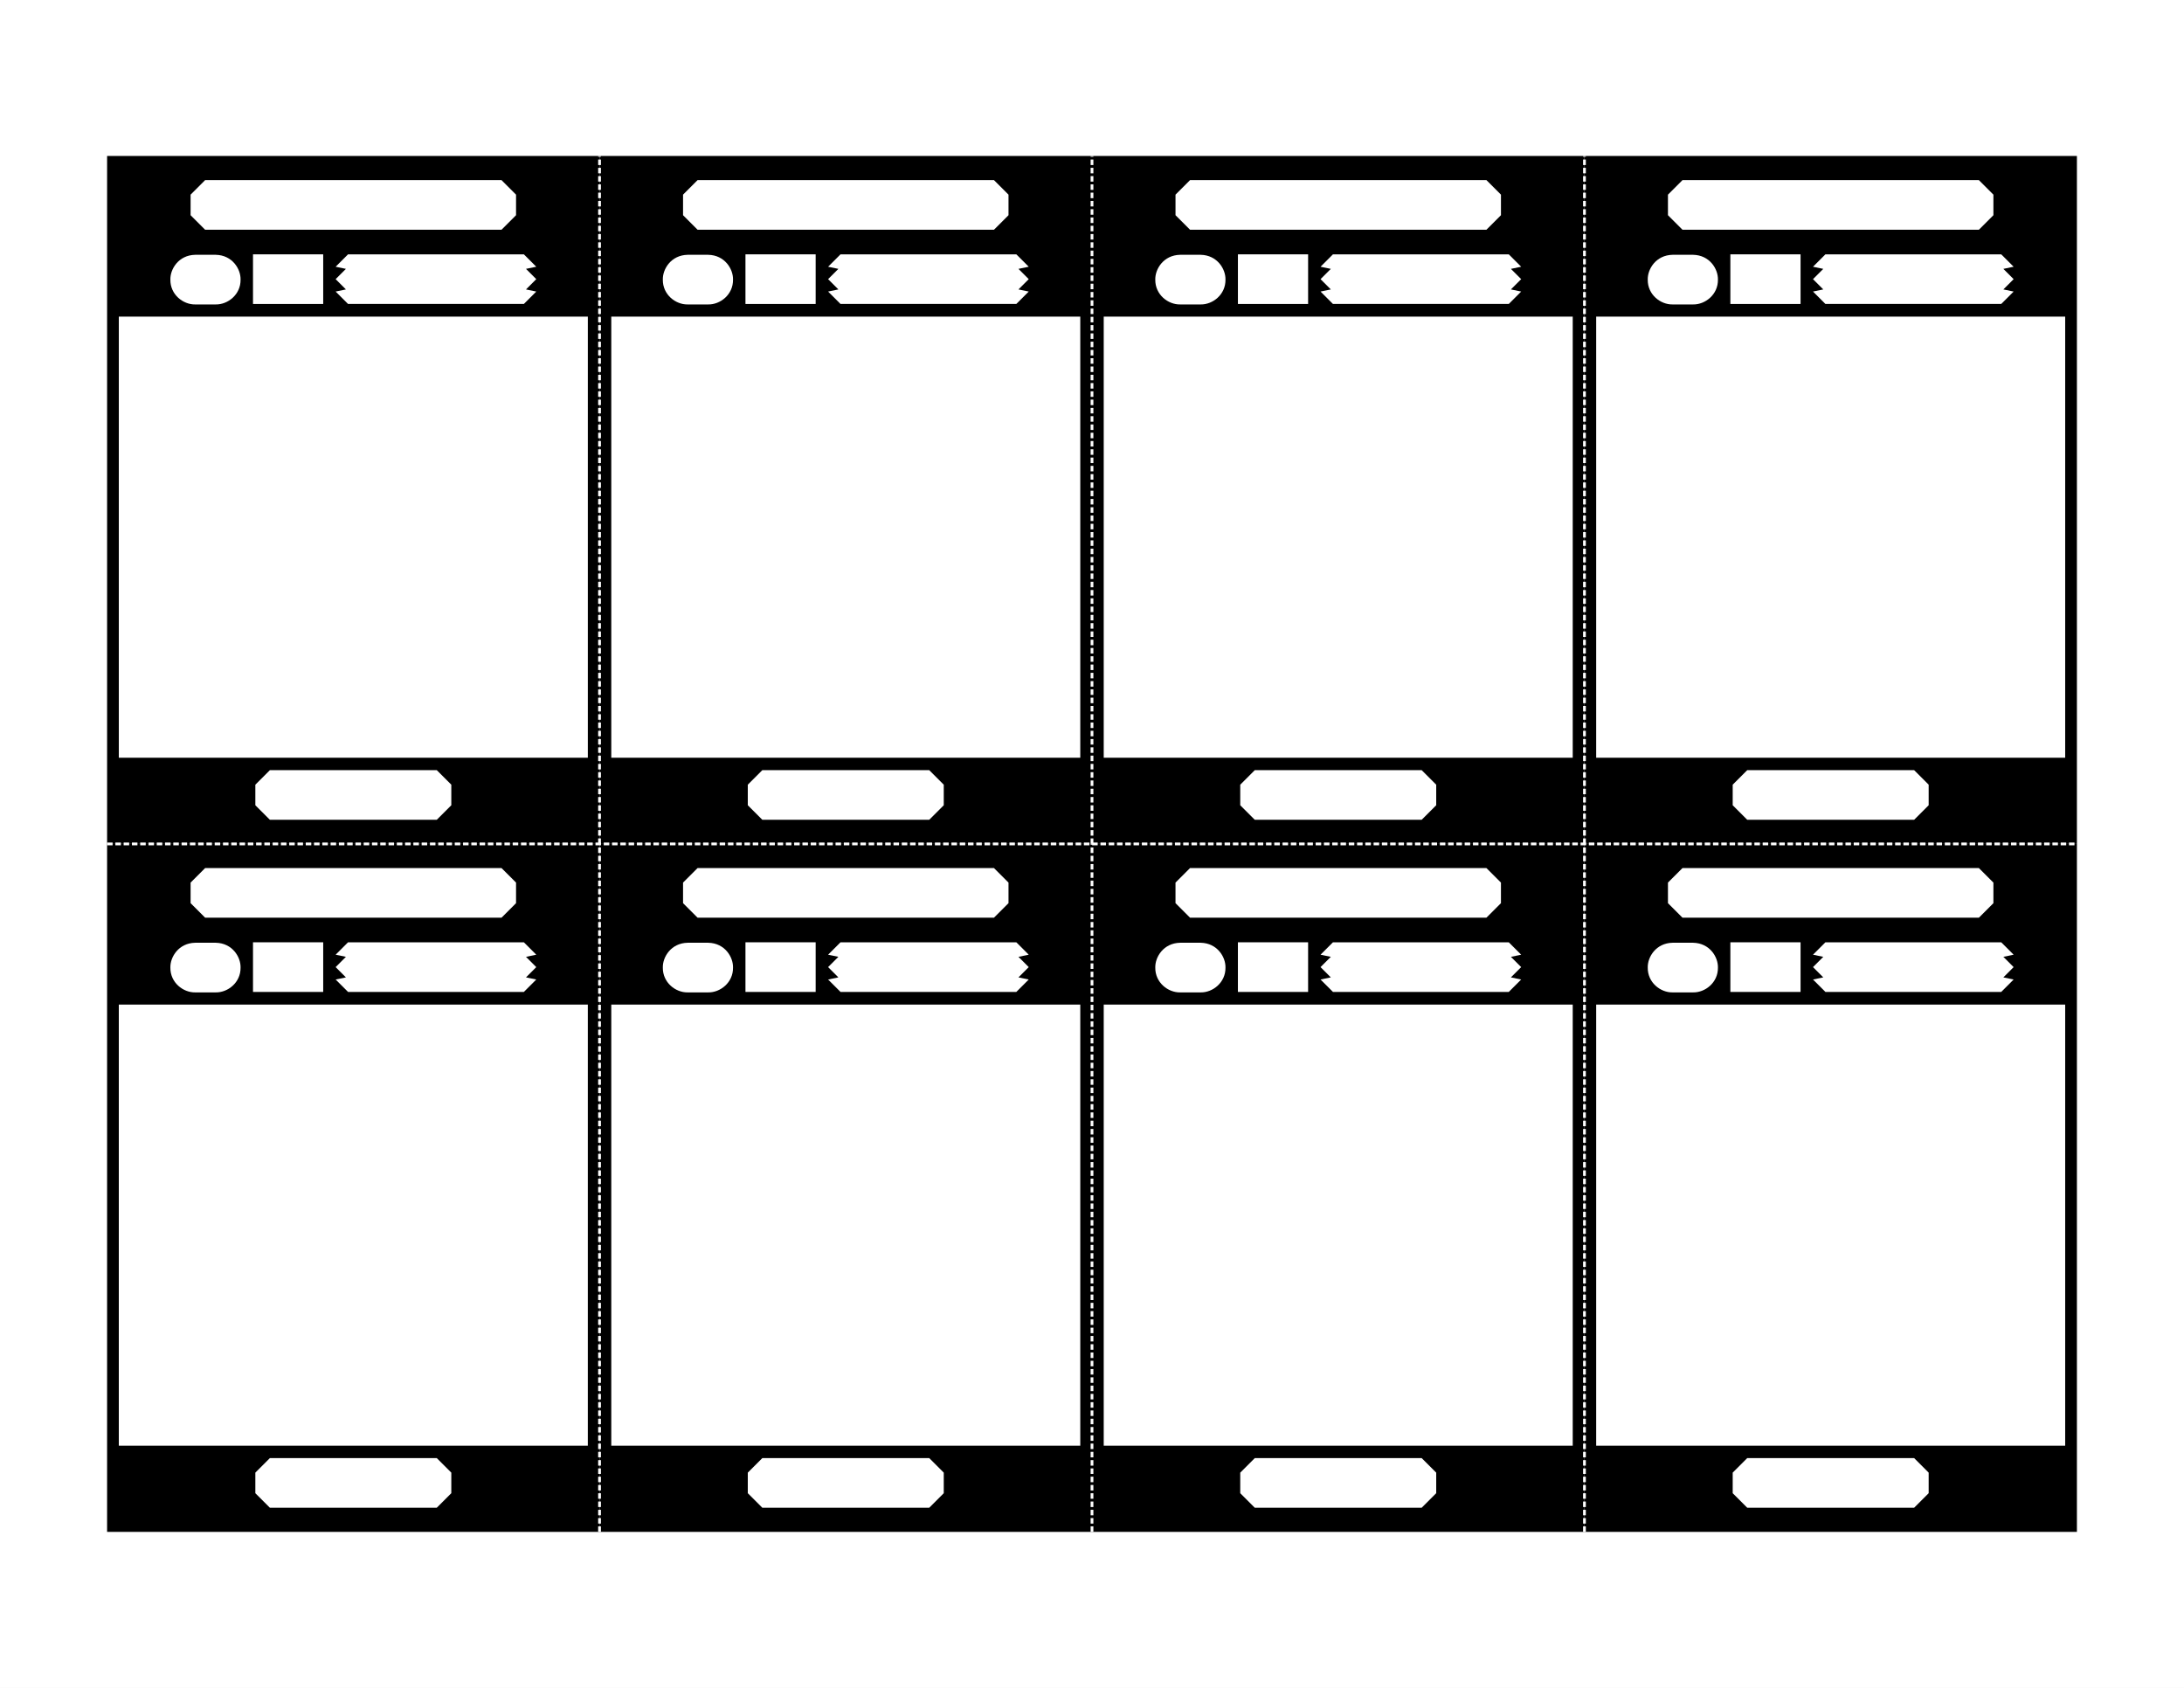
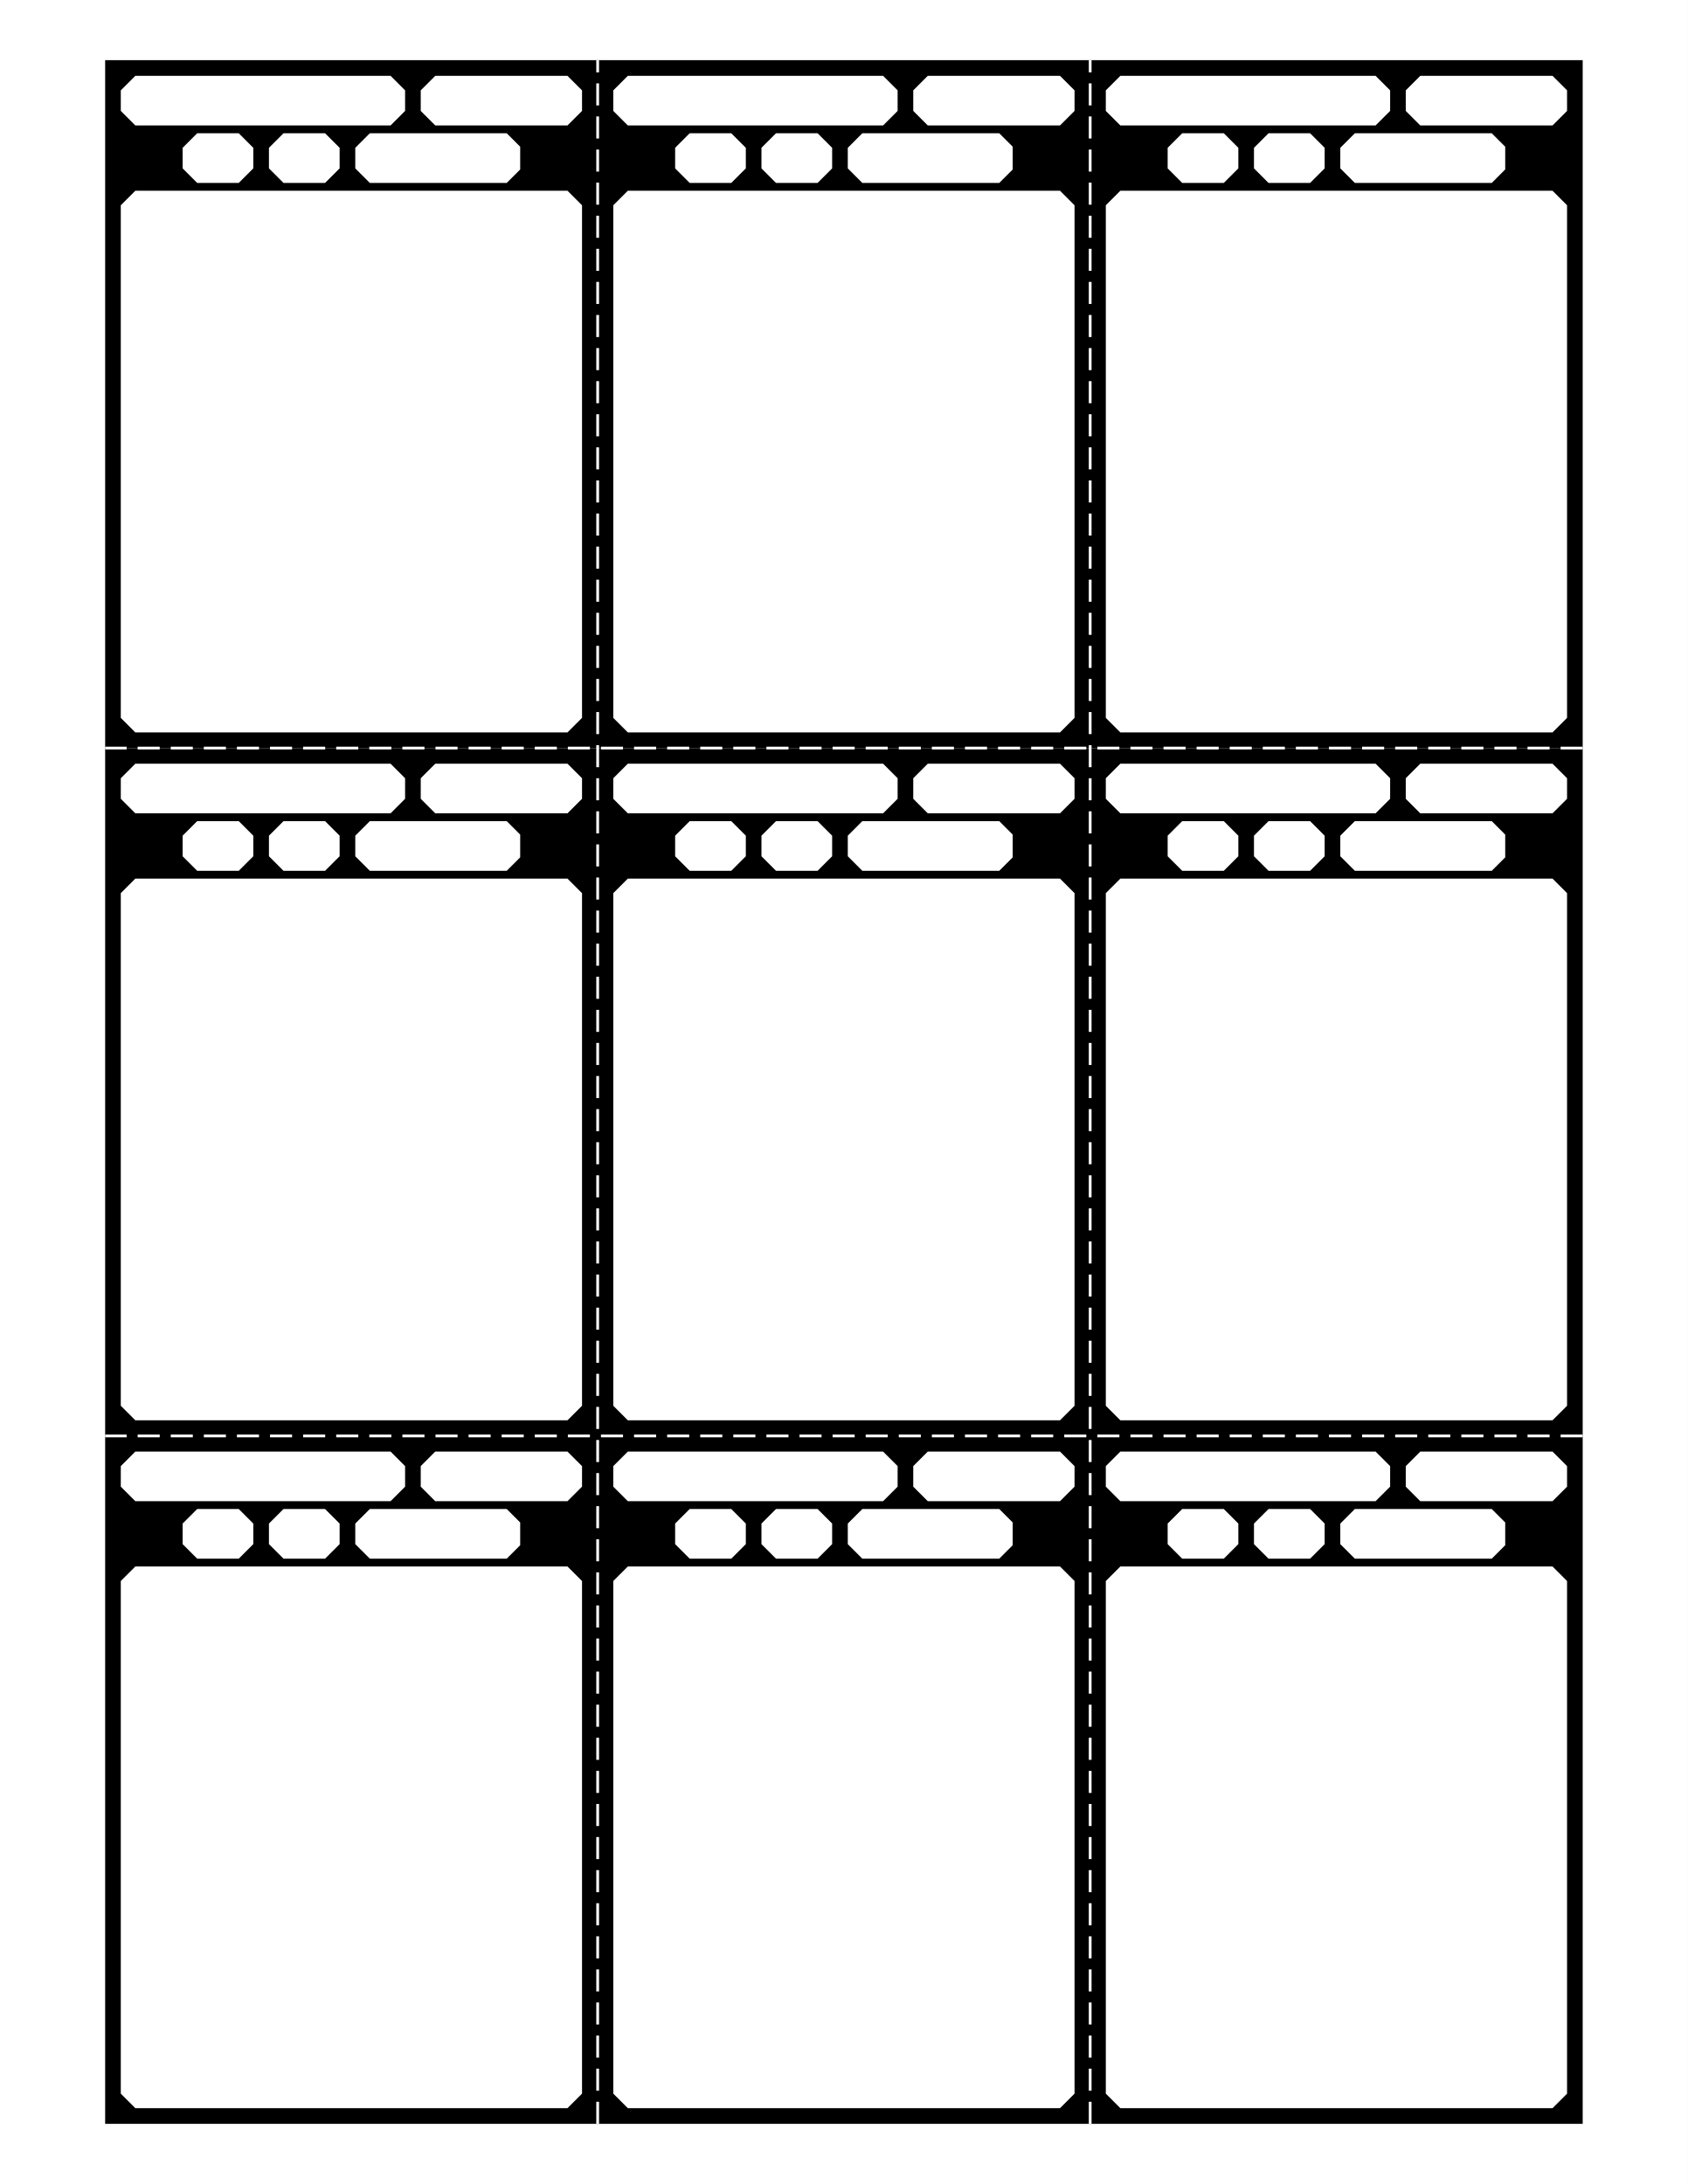
- <svg xmlns="http://www.w3.org/2000/svg" xml:space="preserve" width="11in" height="8.5in" viewBox="0 0 279.4 215.9" version="1.1" id="svg261">
-   <defs id="defs3" />
-   <g id="g4615" transform="translate(-1502.19,60.0553)">
-     <rect style="font-variation-settings:normal;vector-effect:none;fill:#ffffff;fill-opacity:1;fill-rule:evenodd;stroke:none;stroke-width:0.353;stroke-linecap:butt;stroke-linejoin:miter;stroke-miterlimit:4;stroke-dasharray:none;stroke-dashoffset:0;stroke-opacity:1;-inkscape-stroke:none;stop-color:#000000" id="rect61103-4" width="279.4" height="215.9" x="1502.19" y="-60.055" />
-     <g id="g4528" transform="translate(1.4094238e-4)">
-       <rect style="font-variation-settings:normal;vector-effect:none;fill:#ffffff;fill-opacity:1;fill-rule:evenodd;stroke:none;stroke-width:0.353;stroke-linecap:butt;stroke-linejoin:miter;stroke-miterlimit:4;stroke-dasharray:none;stroke-dashoffset:0;stroke-opacity:1;-inkscape-stroke:none;stop-color:#000000" id="rect95821-9-1" width="60" height="85" x="1517.391" y="49.395" />
-       <path id="path95823-3-4" style="vector-effect:none;fill-rule:evenodd;stroke:none;stroke-width:0.353;stop-color:#000000" d="m 1517.39,124.87 h 60 v 9.525 h -60 z m 0,-75.475 v 9.525 9.525 h 60 v -9.525 -9.525 z m -1.5,-1.5 v 88 h 63 V 47.895 Z m 1.5,1.5 h 60 v 85 h -60 z" />
-       <path id="path95825-1-8" style="font-variation-settings:normal;vector-effect:none;fill:#ffffff;fill-opacity:1;stroke:none;stroke-width:0.353;stroke-linecap:butt;stroke-linejoin:miter;stroke-miterlimit:4;stroke-dasharray:none;stroke-dashoffset:0;stroke-opacity:1;-inkscape-stroke:none;stop-color:#000000" d="m 1546.715,60.478 -1.587,1.587 1.315,0.272 -1.315,1.315 1.315,1.315 -1.315,0.272 1.587,1.587 h 22.493 l 1.587,-1.587 -1.315,-0.272 1.315,-1.315 -1.315,-1.315 1.315,-0.272 -1.587,-1.587 z" />
-       <path style="font-variation-settings:normal;vector-effect:none;fill:#ffffff;fill-opacity:1;stroke:none;stroke-width:0.353;stroke-linecap:butt;stroke-linejoin:miter;stroke-miterlimit:4;stroke-dasharray:none;stroke-dashoffset:0;stroke-opacity:1;-inkscape-stroke:none;stop-color:#000000" d="m 1528.433,57.332 -1.86,-1.86 v -2.63 l 1.86,-1.86 h 37.915 l 1.86,1.86 v 2.63 l -1.86,1.86 z" id="path95827-9-9" />
-       <rect style="font-variation-settings:normal;vector-effect:none;fill:none;fill-opacity:1;fill-rule:evenodd;stroke:none;stroke-width:0.353;stroke-linecap:butt;stroke-linejoin:miter;stroke-miterlimit:4;stroke-dasharray:none;stroke-dashoffset:0;stroke-opacity:1;-inkscape-stroke:none;stop-color:#000000" id="rect95829-3-6" width="60" height="56.425" x="1517.391" y="68.445" />
-       <path id="path95831-5-1" style="font-variation-settings:normal;fill:#ffffff;fill-opacity:1;stroke:none;stroke-width:0.353;stroke-linecap:butt;stroke-linejoin:miter;stroke-miterlimit:4;stroke-dasharray:none;stroke-dashoffset:0;stroke-opacity:1;stop-color:#000000" d="m 1527.161,60.537 c -2.128,0.043 -3.207,1.829 -3.175,3.175 -0.027,1.925 1.645,3.203 3.175,3.175 h 2.63 c 1.53,0.028 3.202,-1.25 3.175,-3.175 0.032,-1.346 -1.047,-3.132 -3.175,-3.175 z" />
-       <path id="path95833-0-2" style="font-variation-settings:normal;fill:#ffffff;fill-opacity:1;stroke:none;stroke-width:0.353;stroke-linecap:butt;stroke-linejoin:miter;stroke-miterlimit:4;stroke-dasharray:none;stroke-dashoffset:0;stroke-opacity:1;stop-color:#000000" d="m 1534.557,60.478 v 6.35 h 3.175 2.63 3.175 v -6.35 h -3.175 -2.63 z" />
-       <path style="font-variation-settings:normal;vector-effect:none;fill:#ffffff;fill-opacity:1;stroke:none;stroke-width:0.353;stroke-linecap:butt;stroke-linejoin:miter;stroke-miterlimit:4;stroke-dasharray:none;stroke-dashoffset:0;stroke-opacity:1;-inkscape-stroke:none;stop-color:#000000" d="m 1536.716,132.807 -1.86,-1.86 v -2.63 l 1.86,-1.86 h 21.35 l 1.86,1.86 v 2.63 l -1.86,1.86 z" id="path95835-9-4" />
-       <rect style="font-variation-settings:normal;vector-effect:none;fill:#ffffff;fill-opacity:1;fill-rule:evenodd;stroke:none;stroke-width:0.353;stroke-linecap:butt;stroke-linejoin:miter;stroke-miterlimit:4;stroke-dasharray:none;stroke-dashoffset:0;stroke-opacity:1;-inkscape-stroke:none;stop-color:#000000" id="rect95821-6-9-5" width="60" height="85" x="1580.39" y="49.395" />
-       <path id="path95823-0-2-3" style="vector-effect:none;fill-rule:evenodd;stroke:none;stroke-width:0.353;stop-color:#000000" d="m 1580.39,124.87 h 60 v 9.525 h -60 z m 0,-75.475 v 9.525 9.525 h 60 v -9.525 -9.525 z m -1.5,-1.5 v 88 h 63 V 47.895 Z m 1.5,1.5 h 60 v 85 h -60 z" />
-       <path id="path95825-3-4-3" style="font-variation-settings:normal;vector-effect:none;fill:#ffffff;fill-opacity:1;stroke:none;stroke-width:0.353;stroke-linecap:butt;stroke-linejoin:miter;stroke-miterlimit:4;stroke-dasharray:none;stroke-dashoffset:0;stroke-opacity:1;-inkscape-stroke:none;stop-color:#000000" d="m 1609.715,60.478 -1.587,1.587 1.315,0.272 -1.315,1.315 1.315,1.315 -1.315,0.272 1.587,1.587 h 22.493 l 1.587,-1.587 -1.315,-0.272 1.315,-1.315 -1.315,-1.315 1.315,-0.272 -1.587,-1.587 z" />
-       <path style="font-variation-settings:normal;vector-effect:none;fill:#ffffff;fill-opacity:1;stroke:none;stroke-width:0.353;stroke-linecap:butt;stroke-linejoin:miter;stroke-miterlimit:4;stroke-dasharray:none;stroke-dashoffset:0;stroke-opacity:1;-inkscape-stroke:none;stop-color:#000000" d="m 1591.433,57.332 -1.86,-1.86 v -2.63 l 1.86,-1.86 h 37.915 l 1.86,1.86 v 2.63 l -1.86,1.86 z" id="path95827-2-3-6" />
-       <rect style="font-variation-settings:normal;vector-effect:none;fill:none;fill-opacity:1;fill-rule:evenodd;stroke:none;stroke-width:0.353;stroke-linecap:butt;stroke-linejoin:miter;stroke-miterlimit:4;stroke-dasharray:none;stroke-dashoffset:0;stroke-opacity:1;-inkscape-stroke:none;stop-color:#000000" id="rect95829-8-4-9" width="60" height="56.425" x="1580.39" y="68.445" />
-       <path id="path95831-2-5-6" style="font-variation-settings:normal;fill:#ffffff;fill-opacity:1;stroke:none;stroke-width:0.353;stroke-linecap:butt;stroke-linejoin:miter;stroke-miterlimit:4;stroke-dasharray:none;stroke-dashoffset:0;stroke-opacity:1;stop-color:#000000" d="m 1590.161,60.537 c -2.128,0.043 -3.207,1.829 -3.175,3.175 -0.027,1.925 1.645,3.203 3.175,3.175 h 2.63 c 1.53,0.028 3.202,-1.25 3.175,-3.175 0.032,-1.346 -1.047,-3.132 -3.175,-3.175 z" />
-       <path id="path95833-7-9-2" style="font-variation-settings:normal;fill:#ffffff;fill-opacity:1;stroke:none;stroke-width:0.353;stroke-linecap:butt;stroke-linejoin:miter;stroke-miterlimit:4;stroke-dasharray:none;stroke-dashoffset:0;stroke-opacity:1;stop-color:#000000" d="m 1597.557,60.478 v 6.35 h 3.175 2.63 3.175 v -6.35 h -3.175 -2.63 z" />
-       <path style="font-variation-settings:normal;vector-effect:none;fill:#ffffff;fill-opacity:1;stroke:none;stroke-width:0.353;stroke-linecap:butt;stroke-linejoin:miter;stroke-miterlimit:4;stroke-dasharray:none;stroke-dashoffset:0;stroke-opacity:1;-inkscape-stroke:none;stop-color:#000000" d="m 1599.715,132.807 -1.86,-1.86 v -2.63 l 1.86,-1.86 h 21.35 l 1.86,1.86 v 2.63 l -1.86,1.86 z" id="path95835-8-9-8" />
-       <rect style="font-variation-settings:normal;vector-effect:none;fill:#ffffff;fill-opacity:1;fill-rule:evenodd;stroke:none;stroke-width:0.353;stroke-linecap:butt;stroke-linejoin:miter;stroke-miterlimit:4;stroke-dasharray:none;stroke-dashoffset:0;stroke-opacity:1;-inkscape-stroke:none;stop-color:#000000" id="rect95821-4-7-0" width="60" height="85" x="1643.39" y="49.395" />
-       <path id="path95823-4-9-4" style="vector-effect:none;fill-rule:evenodd;stroke:none;stroke-width:0.353;stop-color:#000000" d="m 1643.39,124.87 h 60 v 9.525 h -60 z m 0,-75.475 v 9.525 9.525 h 60 v -9.525 -9.525 z m -1.5,-1.5 v 88 h 63 V 47.895 Z m 1.5,1.5 h 60 v 85 h -60 z" />
-       <path id="path95825-2-2-4" style="font-variation-settings:normal;vector-effect:none;fill:#ffffff;fill-opacity:1;stroke:none;stroke-width:0.353;stroke-linecap:butt;stroke-linejoin:miter;stroke-miterlimit:4;stroke-dasharray:none;stroke-dashoffset:0;stroke-opacity:1;-inkscape-stroke:none;stop-color:#000000" d="m 1672.714,60.478 -1.587,1.587 1.315,0.272 -1.315,1.315 1.315,1.315 -1.315,0.272 1.587,1.587 h 22.493 l 1.588,-1.587 -1.315,-0.272 1.315,-1.315 -1.315,-1.315 1.315,-0.272 -1.588,-1.587 z" />
-       <path style="font-variation-settings:normal;vector-effect:none;fill:#ffffff;fill-opacity:1;stroke:none;stroke-width:0.353;stroke-linecap:butt;stroke-linejoin:miter;stroke-miterlimit:4;stroke-dasharray:none;stroke-dashoffset:0;stroke-opacity:1;-inkscape-stroke:none;stop-color:#000000" d="m 1654.432,57.332 -1.86,-1.86 v -2.63 l 1.86,-1.86 h 37.915 l 1.86,1.86 v 2.63 l -1.86,1.86 z" id="path95827-7-5-5" />
-       <rect style="font-variation-settings:normal;vector-effect:none;fill:none;fill-opacity:1;fill-rule:evenodd;stroke:none;stroke-width:0.353;stroke-linecap:butt;stroke-linejoin:miter;stroke-miterlimit:4;stroke-dasharray:none;stroke-dashoffset:0;stroke-opacity:1;-inkscape-stroke:none;stop-color:#000000" id="rect95829-1-2-9" width="60" height="56.425" x="1643.39" y="68.445" />
-       <path id="path95831-6-4-0" style="font-variation-settings:normal;fill:#ffffff;fill-opacity:1;stroke:none;stroke-width:0.353;stroke-linecap:butt;stroke-linejoin:miter;stroke-miterlimit:4;stroke-dasharray:none;stroke-dashoffset:0;stroke-opacity:1;stop-color:#000000" d="m 1653.161,60.537 c -2.128,0.043 -3.207,1.829 -3.175,3.175 -0.027,1.925 1.645,3.203 3.175,3.175 h 2.63 c 1.53,0.028 3.202,-1.25 3.175,-3.175 0.032,-1.346 -1.047,-3.132 -3.175,-3.175 z" />
-       <path id="path95833-3-4-6" style="font-variation-settings:normal;fill:#ffffff;fill-opacity:1;stroke:none;stroke-width:0.353;stroke-linecap:butt;stroke-linejoin:miter;stroke-miterlimit:4;stroke-dasharray:none;stroke-dashoffset:0;stroke-opacity:1;stop-color:#000000" d="m 1660.556,60.478 v 6.35 h 3.175 2.63 3.175 v -6.35 h -3.175 -2.63 z" />
-       <path style="font-variation-settings:normal;vector-effect:none;fill:#ffffff;fill-opacity:1;stroke:none;stroke-width:0.353;stroke-linecap:butt;stroke-linejoin:miter;stroke-miterlimit:4;stroke-dasharray:none;stroke-dashoffset:0;stroke-opacity:1;-inkscape-stroke:none;stop-color:#000000" d="m 1662.715,132.807 -1.86,-1.86 v -2.63 l 1.86,-1.86 h 21.35 l 1.86,1.86 v 2.63 l -1.86,1.86 z" id="path95835-3-7-0" />
-       <rect style="font-variation-settings:normal;vector-effect:none;fill:#ffffff;fill-opacity:1;fill-rule:evenodd;stroke:none;stroke-width:0.353;stroke-linecap:butt;stroke-linejoin:miter;stroke-miterlimit:4;stroke-dasharray:none;stroke-dashoffset:0;stroke-opacity:1;-inkscape-stroke:none;stop-color:#000000" id="rect95821-6-7-2-6" width="60" height="85" x="1706.39" y="49.395" />
-       <path id="path95823-0-5-2-9" style="vector-effect:none;fill-rule:evenodd;stroke:none;stroke-width:0.353;stop-color:#000000" d="m 1706.39,124.87 h 60 v 9.525 h -60 z m 0,-75.475 v 9.525 9.525 h 60 v -9.525 -9.525 z m -1.5,-1.5 v 88 h 63 V 47.895 Z m 1.5,1.5 h 60 v 85 h -60 z" />
-       <path id="path95825-3-8-2-0" style="font-variation-settings:normal;vector-effect:none;fill:#ffffff;fill-opacity:1;stroke:none;stroke-width:0.353;stroke-linecap:butt;stroke-linejoin:miter;stroke-miterlimit:4;stroke-dasharray:none;stroke-dashoffset:0;stroke-opacity:1;-inkscape-stroke:none;stop-color:#000000" d="m 1735.714,60.478 -1.587,1.587 1.315,0.272 -1.315,1.315 1.315,1.315 -1.315,0.272 1.587,1.587 h 22.493 l 1.587,-1.587 -1.315,-0.272 1.315,-1.315 -1.315,-1.315 1.315,-0.272 -1.587,-1.587 z" />
-       <path style="font-variation-settings:normal;vector-effect:none;fill:#ffffff;fill-opacity:1;stroke:none;stroke-width:0.353;stroke-linecap:butt;stroke-linejoin:miter;stroke-miterlimit:4;stroke-dasharray:none;stroke-dashoffset:0;stroke-opacity:1;-inkscape-stroke:none;stop-color:#000000" d="m 1717.432,57.332 -1.86,-1.86 v -2.63 l 1.86,-1.86 h 37.915 l 1.86,1.86 v 2.63 l -1.86,1.86 z" id="path95827-2-7-7-6" />
-       <rect style="font-variation-settings:normal;vector-effect:none;fill:none;fill-opacity:1;fill-rule:evenodd;stroke:none;stroke-width:0.353;stroke-linecap:butt;stroke-linejoin:miter;stroke-miterlimit:4;stroke-dasharray:none;stroke-dashoffset:0;stroke-opacity:1;-inkscape-stroke:none;stop-color:#000000" id="rect95829-8-5-2-1" width="60" height="56.425" x="1706.39" y="68.445" />
-       <path id="path95831-2-7-8-2" style="font-variation-settings:normal;fill:#ffffff;fill-opacity:1;stroke:none;stroke-width:0.353;stroke-linecap:butt;stroke-linejoin:miter;stroke-miterlimit:4;stroke-dasharray:none;stroke-dashoffset:0;stroke-opacity:1;stop-color:#000000" d="m 1716.161,60.537 c -2.128,0.043 -3.207,1.829 -3.175,3.175 -0.027,1.925 1.645,3.203 3.175,3.175 h 2.63 c 1.53,0.028 3.202,-1.25 3.175,-3.175 0.032,-1.346 -1.047,-3.132 -3.175,-3.175 z" />
-       <path id="path95833-7-8-7-8" style="font-variation-settings:normal;fill:#ffffff;fill-opacity:1;stroke:none;stroke-width:0.353;stroke-linecap:butt;stroke-linejoin:miter;stroke-miterlimit:4;stroke-dasharray:none;stroke-dashoffset:0;stroke-opacity:1;stop-color:#000000" d="m 1723.556,60.478 v 6.35 h 3.175 2.63 3.175 v -6.35 h -3.175 -2.63 z" />
-       <path style="font-variation-settings:normal;vector-effect:none;fill:#ffffff;fill-opacity:1;stroke:none;stroke-width:0.353;stroke-linecap:butt;stroke-linejoin:miter;stroke-miterlimit:4;stroke-dasharray:none;stroke-dashoffset:0;stroke-opacity:1;-inkscape-stroke:none;stop-color:#000000" d="m 1725.715,132.807 -1.86,-1.86 v -2.63 l 1.86,-1.86 h 21.35 l 1.86,1.86 v 2.63 l -1.86,1.86 z" id="path95835-8-5-0-6" />
-       <path style="font-variation-settings:normal;vector-effect:none;fill:none;fill-opacity:1;stroke:#ffffff;stroke-width:0.353;stroke-linecap:butt;stroke-linejoin:miter;stroke-miterlimit:4;stroke-dasharray:0.706, 0.353;stroke-dashoffset:0;stroke-opacity:1;-inkscape-stroke:none;stop-color:#000000" d="M 1704.89,135.894 V 47.895" id="path167810-1" />
-       <path style="font-variation-settings:normal;vector-effect:none;fill:none;fill-opacity:1;stroke:#ffffff;stroke-width:0.353;stroke-linecap:butt;stroke-linejoin:miter;stroke-miterlimit:4;stroke-dasharray:0.706, 0.353;stroke-dashoffset:0;stroke-opacity:1;-inkscape-stroke:none;stop-color:#000000" d="M 1641.89,135.894 V 47.895" id="path167824-1" />
-       <path style="font-variation-settings:normal;vector-effect:none;fill:none;fill-opacity:1;stroke:#ffffff;stroke-width:0.353;stroke-linecap:butt;stroke-linejoin:miter;stroke-miterlimit:4;stroke-dasharray:0.706, 0.353;stroke-dashoffset:0;stroke-opacity:1;-inkscape-stroke:none;stop-color:#000000" d="M 1578.89,135.894 V 47.895" id="path167838-5" />
-       <rect style="font-variation-settings:normal;vector-effect:none;fill:#ffffff;fill-opacity:1;fill-rule:evenodd;stroke:none;stroke-width:0.353;stroke-linecap:butt;stroke-linejoin:miter;stroke-miterlimit:4;stroke-dasharray:none;stroke-dashoffset:0;stroke-opacity:1;-inkscape-stroke:none;stop-color:#000000" id="rect95821-9-1-0" width="60" height="85" x="1517.391" y="-38.605" />
-       <path id="path95823-3-4-3" style="vector-effect:none;fill-rule:evenodd;stroke:none;stroke-width:0.353;stop-color:#000000" d="m 1517.391,36.87 h 60 v 9.525 h -60 z m 0,-75.475 v 9.525 9.525 h 60 v -9.525 -9.525 z m -1.5,-1.5 v 88 h 63 v -88 z m 1.5,1.5 h 60 v 85 h -60 z" />
-       <path id="path95825-1-8-9" style="font-variation-settings:normal;vector-effect:none;fill:#ffffff;fill-opacity:1;stroke:none;stroke-width:0.353;stroke-linecap:butt;stroke-linejoin:miter;stroke-miterlimit:4;stroke-dasharray:none;stroke-dashoffset:0;stroke-opacity:1;-inkscape-stroke:none;stop-color:#000000" d="m 1546.715,-27.522 -1.587,1.587 1.315,0.272 -1.315,1.315 1.315,1.315 -1.315,0.272 1.587,1.587 h 22.493 l 1.587,-1.587 -1.315,-0.272 1.315,-1.315 -1.315,-1.315 1.315,-0.272 -1.587,-1.587 z" />
-       <path style="font-variation-settings:normal;vector-effect:none;fill:#ffffff;fill-opacity:1;stroke:none;stroke-width:0.353;stroke-linecap:butt;stroke-linejoin:miter;stroke-miterlimit:4;stroke-dasharray:none;stroke-dashoffset:0;stroke-opacity:1;-inkscape-stroke:none;stop-color:#000000" d="m 1528.433,-30.667 -1.86,-1.86 v -2.63 l 1.86,-1.86 h 37.915 l 1.86,1.86 v 2.63 l -1.86,1.86 z" id="path95827-9-9-3" />
-       <rect style="font-variation-settings:normal;vector-effect:none;fill:none;fill-opacity:1;fill-rule:evenodd;stroke:none;stroke-width:0.353;stroke-linecap:butt;stroke-linejoin:miter;stroke-miterlimit:4;stroke-dasharray:none;stroke-dashoffset:0;stroke-opacity:1;-inkscape-stroke:none;stop-color:#000000" id="rect95829-3-6-7" width="60" height="56.425" x="1517.391" y="-19.555" />
-       <path id="path95831-5-1-3" style="font-variation-settings:normal;fill:#ffffff;fill-opacity:1;stroke:none;stroke-width:0.353;stroke-linecap:butt;stroke-linejoin:miter;stroke-miterlimit:4;stroke-dasharray:none;stroke-dashoffset:0;stroke-opacity:1;stop-color:#000000" d="m 1527.161,-27.463 c -2.128,0.043 -3.207,1.829 -3.175,3.175 -0.027,1.925 1.645,3.203 3.175,3.175 h 2.63 c 1.53,0.028 3.202,-1.25 3.175,-3.175 0.032,-1.346 -1.047,-3.132 -3.175,-3.175 z" />
-       <path id="path95833-0-2-4" style="font-variation-settings:normal;fill:#ffffff;fill-opacity:1;stroke:none;stroke-width:0.353;stroke-linecap:butt;stroke-linejoin:miter;stroke-miterlimit:4;stroke-dasharray:none;stroke-dashoffset:0;stroke-opacity:1;stop-color:#000000" d="m 1534.557,-27.522 v 6.35 h 3.175 2.63 3.175 v -6.35 h -3.175 -2.63 z" />
-       <path style="font-variation-settings:normal;vector-effect:none;fill:#ffffff;fill-opacity:1;stroke:none;stroke-width:0.353;stroke-linecap:butt;stroke-linejoin:miter;stroke-miterlimit:4;stroke-dasharray:none;stroke-dashoffset:0;stroke-opacity:1;-inkscape-stroke:none;stop-color:#000000" d="m 1536.716,44.808 -1.86,-1.86 v -2.63 l 1.86,-1.86 h 21.35 l 1.86,1.86 v 2.63 l -1.86,1.86 z" id="path95835-9-4-2" />
-       <rect style="font-variation-settings:normal;vector-effect:none;fill:#ffffff;fill-opacity:1;fill-rule:evenodd;stroke:none;stroke-width:0.353;stroke-linecap:butt;stroke-linejoin:miter;stroke-miterlimit:4;stroke-dasharray:none;stroke-dashoffset:0;stroke-opacity:1;-inkscape-stroke:none;stop-color:#000000" id="rect95821-6-9-5-2" width="60" height="85" x="1580.39" y="-38.605" />
-       <path id="path95823-0-2-3-8" style="vector-effect:none;fill-rule:evenodd;stroke:none;stroke-width:0.353;stop-color:#000000" d="m 1580.39,36.87 h 60 v 9.525 h -60 z m 0,-75.475 v 9.525 9.525 h 60 v -9.525 -9.525 z m -1.5,-1.5 v 88 h 63 v -88 z m 1.5,1.5 h 60 v 85 h -60 z" />
-       <path id="path95825-3-4-3-2" style="font-variation-settings:normal;vector-effect:none;fill:#ffffff;fill-opacity:1;stroke:none;stroke-width:0.353;stroke-linecap:butt;stroke-linejoin:miter;stroke-miterlimit:4;stroke-dasharray:none;stroke-dashoffset:0;stroke-opacity:1;-inkscape-stroke:none;stop-color:#000000" d="m 1609.715,-27.522 -1.587,1.587 1.315,0.272 -1.315,1.315 1.315,1.315 -1.315,0.272 1.587,1.587 h 22.493 l 1.587,-1.587 -1.315,-0.272 1.315,-1.315 -1.315,-1.315 1.315,-0.272 -1.587,-1.587 z" />
-       <path style="font-variation-settings:normal;vector-effect:none;fill:#ffffff;fill-opacity:1;stroke:none;stroke-width:0.353;stroke-linecap:butt;stroke-linejoin:miter;stroke-miterlimit:4;stroke-dasharray:none;stroke-dashoffset:0;stroke-opacity:1;-inkscape-stroke:none;stop-color:#000000" d="m 1591.433,-30.667 -1.86,-1.86 v -2.63 l 1.86,-1.86 h 37.915 l 1.86,1.86 v 2.63 l -1.86,1.86 z" id="path95827-2-3-6-9" />
-       <rect style="font-variation-settings:normal;vector-effect:none;fill:none;fill-opacity:1;fill-rule:evenodd;stroke:none;stroke-width:0.353;stroke-linecap:butt;stroke-linejoin:miter;stroke-miterlimit:4;stroke-dasharray:none;stroke-dashoffset:0;stroke-opacity:1;-inkscape-stroke:none;stop-color:#000000" id="rect95829-8-4-9-3" width="60" height="56.425" x="1580.39" y="-19.555" />
-       <path id="path95831-2-5-6-2" style="font-variation-settings:normal;fill:#ffffff;fill-opacity:1;stroke:none;stroke-width:0.353;stroke-linecap:butt;stroke-linejoin:miter;stroke-miterlimit:4;stroke-dasharray:none;stroke-dashoffset:0;stroke-opacity:1;stop-color:#000000" d="m 1590.161,-27.463 c -2.128,0.043 -3.207,1.829 -3.175,3.175 -0.027,1.925 1.645,3.203 3.175,3.175 h 2.63 c 1.53,0.028 3.202,-1.25 3.175,-3.175 0.032,-1.346 -1.047,-3.132 -3.175,-3.175 z" />
-       <path id="path95833-7-9-2-4" style="font-variation-settings:normal;fill:#ffffff;fill-opacity:1;stroke:none;stroke-width:0.353;stroke-linecap:butt;stroke-linejoin:miter;stroke-miterlimit:4;stroke-dasharray:none;stroke-dashoffset:0;stroke-opacity:1;stop-color:#000000" d="m 1597.557,-27.522 v 6.35 h 3.175 2.63 3.175 v -6.35 h -3.175 -2.63 z" />
-       <path style="font-variation-settings:normal;vector-effect:none;fill:#ffffff;fill-opacity:1;stroke:none;stroke-width:0.353;stroke-linecap:butt;stroke-linejoin:miter;stroke-miterlimit:4;stroke-dasharray:none;stroke-dashoffset:0;stroke-opacity:1;-inkscape-stroke:none;stop-color:#000000" d="m 1599.715,44.808 -1.86,-1.86 v -2.63 l 1.86,-1.86 h 21.35 l 1.86,1.86 v 2.63 l -1.86,1.86 z" id="path95835-8-9-8-7" />
-       <rect style="font-variation-settings:normal;vector-effect:none;fill:#ffffff;fill-opacity:1;fill-rule:evenodd;stroke:none;stroke-width:0.353;stroke-linecap:butt;stroke-linejoin:miter;stroke-miterlimit:4;stroke-dasharray:none;stroke-dashoffset:0;stroke-opacity:1;-inkscape-stroke:none;stop-color:#000000" id="rect95821-4-7-0-6" width="60" height="85" x="1643.39" y="-38.605" />
-       <path id="path95823-4-9-4-4" style="vector-effect:none;fill-rule:evenodd;stroke:none;stroke-width:0.353;stop-color:#000000" d="m 1643.39,36.87 h 60 v 9.525 h -60 z m 0,-75.475 v 9.525 9.525 h 60 v -9.525 -9.525 z m -1.5,-1.5 v 88 h 63 v -88 z m 1.5,1.5 h 60 v 85 h -60 z" />
-       <path id="path95825-2-2-4-0" style="font-variation-settings:normal;vector-effect:none;fill:#ffffff;fill-opacity:1;stroke:none;stroke-width:0.353;stroke-linecap:butt;stroke-linejoin:miter;stroke-miterlimit:4;stroke-dasharray:none;stroke-dashoffset:0;stroke-opacity:1;-inkscape-stroke:none;stop-color:#000000" d="m 1672.715,-27.522 -1.587,1.587 1.315,0.272 -1.315,1.315 1.315,1.315 -1.315,0.272 1.587,1.587 h 22.493 l 1.588,-1.587 -1.315,-0.272 1.315,-1.315 -1.315,-1.315 1.315,-0.272 -1.588,-1.587 z" />
-       <path style="font-variation-settings:normal;vector-effect:none;fill:#ffffff;fill-opacity:1;stroke:none;stroke-width:0.353;stroke-linecap:butt;stroke-linejoin:miter;stroke-miterlimit:4;stroke-dasharray:none;stroke-dashoffset:0;stroke-opacity:1;-inkscape-stroke:none;stop-color:#000000" d="m 1654.433,-30.667 -1.86,-1.86 v -2.63 l 1.86,-1.86 h 37.915 l 1.86,1.86 v 2.63 l -1.86,1.86 z" id="path95827-7-5-5-2" />
-       <rect style="font-variation-settings:normal;vector-effect:none;fill:none;fill-opacity:1;fill-rule:evenodd;stroke:none;stroke-width:0.353;stroke-linecap:butt;stroke-linejoin:miter;stroke-miterlimit:4;stroke-dasharray:none;stroke-dashoffset:0;stroke-opacity:1;-inkscape-stroke:none;stop-color:#000000" id="rect95829-1-2-9-8" width="60" height="56.425" x="1643.39" y="-19.555" />
-       <path id="path95831-6-4-0-8" style="font-variation-settings:normal;fill:#ffffff;fill-opacity:1;stroke:none;stroke-width:0.353;stroke-linecap:butt;stroke-linejoin:miter;stroke-miterlimit:4;stroke-dasharray:none;stroke-dashoffset:0;stroke-opacity:1;stop-color:#000000" d="m 1653.161,-27.463 c -2.128,0.043 -3.207,1.829 -3.175,3.175 -0.027,1.925 1.645,3.203 3.175,3.175 h 2.63 c 1.53,0.028 3.202,-1.25 3.175,-3.175 0.032,-1.346 -1.047,-3.132 -3.175,-3.175 z" />
-       <path id="path95833-3-4-6-8" style="font-variation-settings:normal;fill:#ffffff;fill-opacity:1;stroke:none;stroke-width:0.353;stroke-linecap:butt;stroke-linejoin:miter;stroke-miterlimit:4;stroke-dasharray:none;stroke-dashoffset:0;stroke-opacity:1;stop-color:#000000" d="m 1660.557,-27.522 v 6.35 h 3.175 2.63 3.175 v -6.35 h -3.175 -2.63 z" />
-       <path style="font-variation-settings:normal;vector-effect:none;fill:#ffffff;fill-opacity:1;stroke:none;stroke-width:0.353;stroke-linecap:butt;stroke-linejoin:miter;stroke-miterlimit:4;stroke-dasharray:none;stroke-dashoffset:0;stroke-opacity:1;-inkscape-stroke:none;stop-color:#000000" d="m 1662.715,44.808 -1.86,-1.86 v -2.63 l 1.86,-1.86 h 21.35 l 1.86,1.86 v 2.63 l -1.86,1.86 z" id="path95835-3-7-0-9" />
-       <rect style="font-variation-settings:normal;vector-effect:none;fill:#ffffff;fill-opacity:1;fill-rule:evenodd;stroke:none;stroke-width:0.353;stroke-linecap:butt;stroke-linejoin:miter;stroke-miterlimit:4;stroke-dasharray:none;stroke-dashoffset:0;stroke-opacity:1;-inkscape-stroke:none;stop-color:#000000" id="rect95821-6-7-2-6-3" width="60" height="85" x="1706.39" y="-38.605" />
-       <path id="path95823-0-5-2-9-3" style="vector-effect:none;fill-rule:evenodd;stroke:none;stroke-width:0.353;stop-color:#000000" d="m 1706.39,36.87 h 60 v 9.525 h -60 z m 0,-75.475 v 9.525 9.525 h 60 v -9.525 -9.525 z m -1.5,-1.5 v 88 h 63 v -88 z m 1.5,1.5 h 60 V 46.395 H 1706.39 Z" />
-       <path id="path95825-3-8-2-0-6" style="font-variation-settings:normal;vector-effect:none;fill:#ffffff;fill-opacity:1;stroke:none;stroke-width:0.353;stroke-linecap:butt;stroke-linejoin:miter;stroke-miterlimit:4;stroke-dasharray:none;stroke-dashoffset:0;stroke-opacity:1;-inkscape-stroke:none;stop-color:#000000" d="m 1735.714,-27.522 -1.587,1.587 1.315,0.272 -1.315,1.315 1.315,1.315 -1.315,0.272 1.587,1.587 h 22.493 l 1.587,-1.587 -1.315,-0.272 1.315,-1.315 -1.315,-1.315 1.315,-0.272 -1.587,-1.587 z" />
-       <path style="font-variation-settings:normal;vector-effect:none;fill:#ffffff;fill-opacity:1;stroke:none;stroke-width:0.353;stroke-linecap:butt;stroke-linejoin:miter;stroke-miterlimit:4;stroke-dasharray:none;stroke-dashoffset:0;stroke-opacity:1;-inkscape-stroke:none;stop-color:#000000" d="m 1717.432,-30.667 -1.86,-1.86 v -2.63 l 1.86,-1.86 h 37.915 l 1.86,1.86 v 2.63 l -1.86,1.86 z" id="path95827-2-7-7-6-7" />
-       <rect style="font-variation-settings:normal;vector-effect:none;fill:none;fill-opacity:1;fill-rule:evenodd;stroke:none;stroke-width:0.353;stroke-linecap:butt;stroke-linejoin:miter;stroke-miterlimit:4;stroke-dasharray:none;stroke-dashoffset:0;stroke-opacity:1;-inkscape-stroke:none;stop-color:#000000" id="rect95829-8-5-2-1-7" width="60" height="56.425" x="1706.39" y="-19.555" />
-       <path id="path95831-2-7-8-2-4" style="font-variation-settings:normal;fill:#ffffff;fill-opacity:1;stroke:none;stroke-width:0.353;stroke-linecap:butt;stroke-linejoin:miter;stroke-miterlimit:4;stroke-dasharray:none;stroke-dashoffset:0;stroke-opacity:1;stop-color:#000000" d="m 1716.161,-27.463 c -2.128,0.043 -3.207,1.829 -3.175,3.175 -0.027,1.925 1.645,3.203 3.175,3.175 h 2.63 c 1.53,0.028 3.202,-1.25 3.175,-3.175 0.032,-1.346 -1.047,-3.132 -3.175,-3.175 z" />
-       <path id="path95833-7-8-7-8-5" style="font-variation-settings:normal;fill:#ffffff;fill-opacity:1;stroke:none;stroke-width:0.353;stroke-linecap:butt;stroke-linejoin:miter;stroke-miterlimit:4;stroke-dasharray:none;stroke-dashoffset:0;stroke-opacity:1;stop-color:#000000" d="m 1723.556,-27.522 v 6.35 h 3.175 2.63 3.175 v -6.35 h -3.175 -2.63 z" />
-       <path style="font-variation-settings:normal;vector-effect:none;fill:#ffffff;fill-opacity:1;stroke:none;stroke-width:0.353;stroke-linecap:butt;stroke-linejoin:miter;stroke-miterlimit:4;stroke-dasharray:none;stroke-dashoffset:0;stroke-opacity:1;-inkscape-stroke:none;stop-color:#000000" d="m 1725.715,44.808 -1.86,-1.86 v -2.63 l 1.86,-1.86 h 21.35 l 1.86,1.86 v 2.63 l -1.86,1.86 z" id="path95835-8-5-0-6-3" />
-       <path style="font-variation-settings:normal;vector-effect:none;fill:none;fill-opacity:1;stroke:#ffffff;stroke-width:0.353;stroke-linecap:butt;stroke-linejoin:miter;stroke-miterlimit:4;stroke-dasharray:0.706, 0.353;stroke-dashoffset:0;stroke-opacity:1;-inkscape-stroke:none;stop-color:#000000" d="M 1704.89,47.895 V -40.105" id="path167810-1-1" />
-       <path style="font-variation-settings:normal;vector-effect:none;fill:none;fill-opacity:1;stroke:#ffffff;stroke-width:0.353;stroke-linecap:butt;stroke-linejoin:miter;stroke-miterlimit:4;stroke-dasharray:0.706, 0.353;stroke-dashoffset:0;stroke-opacity:1;-inkscape-stroke:none;stop-color:#000000" d="M 1641.89,47.895 V -40.105" id="path167824-1-8" />
-       <path style="font-variation-settings:normal;vector-effect:none;fill:none;fill-opacity:1;stroke:#ffffff;stroke-width:0.353;stroke-linecap:butt;stroke-linejoin:miter;stroke-miterlimit:4;stroke-dasharray:0.706, 0.353;stroke-dashoffset:0;stroke-opacity:1;-inkscape-stroke:none;stop-color:#000000" d="M 1578.89,47.895 V -40.105" id="path167838-5-4" />
-       <path style="font-variation-settings:normal;opacity:1;vector-effect:none;fill:none;fill-opacity:1;stroke:#ffffff;stroke-width:0.353;stroke-linecap:butt;stroke-linejoin:miter;stroke-miterlimit:4;stroke-dasharray:0.706, 0.353;stroke-dashoffset:0;stroke-opacity:1;-inkscape-stroke:none;stop-color:#000000;stop-opacity:1" d="m 1515.89,47.895 h 251.999" id="path3877" />
-     </g>
-   </g>
+ <svg xmlns="http://www.w3.org/2000/svg" xml:space="preserve" width="816" height="1056.001" viewBox="0 0 215.9 279.4">
+   <path d="M0-215.9h279.4V0H0z" style="font-variation-settings:normal;vector-effect:none;fill:#fff;fill-opacity:1;fill-rule:evenodd;stroke:none;stroke-width:.353;stroke-linecap:butt;stroke-linejoin:miter;stroke-miterlimit:4;stroke-dasharray:none;stroke-dashoffset:0;stroke-opacity:1;-inkscape-stroke:none;stop-color:#000" transform="rotate(90)" />
+   <path d="M13.45 7.7v88h63v-88h-61zm3.86 2h32.65l1.858 1.86v2.63l-1.859 1.86H17.31l-1.859-1.86v-2.63zm38.368 0H72.59l1.86 1.86v2.63l-1.86 1.86H55.678l-1.86-1.86v-2.63zM25.22 17.05h5.323l1.859 1.86v-1.86 4.49l-1.86 1.86h-5.321l-1.86-1.86v-2.63zm11.042 0h5.322l1.86 1.86v2.63l-1.86 1.86h-5.322l-1.86-1.86v-2.63zm11.042 0H64.82l1.719 1.72v2.911l-1.72 1.72H47.305l-1.86-1.86v-2.63zM17.31 24.4h55.28l1.86 1.86v65.58l-1.86 1.86H17.31l-1.86-1.86V26.26zM76.45 7.7v88h63v-88h-61zm3.86 2h32.649l1.86 1.86v2.63l-1.86 1.86h-32.65l-1.86-1.86v-2.63zm38.368 0h16.912l1.86 1.86v2.63l-1.86 1.86h-16.912l-1.86-1.86v-2.63zM88.22 17.05h5.323l1.859 1.86v-1.86 4.49l-1.86 1.86H88.22l-1.86-1.86v-2.63zm11.042 0h5.322l1.86 1.86v2.63l-1.86 1.86h-5.322l-1.86-1.86v-2.63zm11.042 0h17.516l1.72 1.72v2.911l-1.72 1.72h-17.516l-1.86-1.86v-2.63zM80.31 24.4h55.28l1.86 1.86v65.58l-1.86 1.86H80.31l-1.86-1.86V26.26Zm59.14-16.7v88h63v-88h-61zm3.86 2h32.649l1.859 1.86v2.63l-1.86 1.86H143.31l-1.86-1.86v-2.63zm38.368 0h16.912l1.86 1.86v2.63l-1.86 1.86h-16.912l-1.86-1.86v-2.63zm-30.458 7.35h5.322l1.86 1.86v-1.86 4.49l-1.86 1.86h-5.322l-1.86-1.86v-2.63zm11.042 0h5.322l1.86 1.86v2.63l-1.86 1.86h-5.322l-1.86-1.86v-2.63zm11.042 0h17.516l1.72 1.72v2.911l-1.72 1.72h-17.516l-1.86-1.86v-2.63zM143.31 24.4h55.28l1.86 1.86v65.58l-1.86 1.86h-55.28l-1.86-1.86V26.26Z" style="color:#000;font-style:normal;font-variant:normal;font-weight:400;font-stretch:normal;font-size:medium;line-height:normal;font-family:sans-serif;font-variant-ligatures:normal;font-variant-position:normal;font-variant-caps:normal;font-variant-numeric:normal;font-variant-alternates:normal;font-variant-east-asian:normal;font-feature-settings:normal;font-variation-settings:normal;text-indent:0;text-align:start;text-decoration-line:none;text-decoration-style:solid;text-decoration-color:#000;letter-spacing:normal;word-spacing:normal;text-transform:none;writing-mode:lr-tb;direction:ltr;text-orientation:mixed;dominant-baseline:auto;baseline-shift:baseline;text-anchor:start;white-space:normal;shape-padding:0;shape-margin:0;inline-size:0;clip-rule:nonzero;display:inline;overflow:visible;visibility:visible;isolation:auto;mix-blend-mode:normal;color-interpolation:sRGB;color-interpolation-filters:linearRGB;solid-color:#000;solid-opacity:1;vector-effect:none;fill:#000;fill-opacity:1;fill-rule:evenodd;stroke:none;stroke-linecap:butt;stroke-linejoin:miter;stroke-miterlimit:4;stroke-dasharray:none;stroke-dashoffset:0;stroke-opacity:1;-inkscape-stroke:none;color-rendering:auto;image-rendering:auto;shape-rendering:auto;text-rendering:auto;stop-color:#000" />
+   <path d="M13.45 95.7v88h63v-88h-61zm3.86 2h32.65l1.858 1.86v2.63l-1.859 1.86H17.31l-1.859-1.86v-2.63zm38.368 0H72.59l1.86 1.86v2.63l-1.86 1.86H55.678l-1.86-1.86v-2.63zm-30.458 7.35h5.323l1.859 1.86v-1.86 4.49l-1.86 1.86h-5.321l-1.86-1.86v-2.63zm11.042 0h5.322l1.86 1.86v2.63l-1.86 1.86h-5.322l-1.86-1.86v-2.63zm11.042 0H64.82l1.719 1.72v2.91l-1.72 1.72H47.305l-1.86-1.86v-2.63zM17.31 112.4h55.28l1.86 1.86v65.58l-1.86 1.86H17.31l-1.86-1.86v-65.58zm122.14-16.7v88h63v-88h-61zm3.86 2h32.649l1.859 1.86v2.63l-1.86 1.86H143.31l-1.86-1.86v-2.63zm38.368 0h16.912l1.86 1.86v2.63l-1.86 1.86h-16.912l-1.86-1.86v-2.63zm-30.458 7.35h5.322l1.86 1.86v-1.86 4.49l-1.86 1.86h-5.322l-1.86-1.86v-2.63zm11.042 0h5.322l1.86 1.86v2.63l-1.86 1.86h-5.322l-1.86-1.86v-2.63zm11.042 0h17.516l1.72 1.72v2.91l-1.72 1.72h-17.516l-1.86-1.86v-2.63zm-29.994 7.35h55.28l1.86 1.86v65.58l-1.86 1.86h-55.28l-1.86-1.86v-65.58zM76.45 95.7v88h63v-88h-61zm3.86 2h32.649l1.86 1.86v2.63l-1.86 1.86h-32.65l-1.86-1.86v-2.63zm38.368 0h16.912l1.86 1.86v2.63l-1.86 1.86h-16.912l-1.86-1.86v-2.63zm-30.458 7.35h5.323l1.859 1.86v-1.86 4.49l-1.86 1.86H88.22l-1.86-1.86v-2.63zm11.042 0h5.322l1.86 1.86v2.63l-1.86 1.86h-5.322l-1.86-1.86v-2.63zm11.042 0h17.516l1.72 1.72v2.91l-1.72 1.72h-17.516l-1.86-1.86v-2.63zM80.31 112.4h55.28l1.86 1.86v65.58l-1.86 1.86H80.31l-1.86-1.86v-65.58zm59.14 71.3v88h63v-88h-61zm3.86 2h32.649l1.859 1.86v2.63l-1.86 1.86H143.31l-1.86-1.86v-2.63zm38.368 0h16.912l1.86 1.86v2.63l-1.86 1.86h-16.912l-1.86-1.86v-2.63zm-30.458 7.35h5.322l1.86 1.86v-1.86 4.49l-1.86 1.86h-5.322l-1.86-1.86v-2.63zm11.042 0h5.322l1.86 1.86v2.63l-1.86 1.86h-5.322l-1.86-1.86v-2.63zm11.042 0h17.516l1.72 1.72v2.91l-1.72 1.72h-17.516l-1.86-1.86v-2.63zm-29.994 7.35h55.28l1.86 1.86v65.58l-1.86 1.86h-55.28l-1.86-1.86v-65.58zm-66.86-16.7v88h63v-88h-61zm3.86 2h32.649l1.86 1.86v2.63l-1.86 1.86h-32.65l-1.86-1.86v-2.63zm38.368 0h16.912l1.86 1.86v2.63l-1.86 1.86h-16.912l-1.86-1.86v-2.63zm-30.458 7.35h5.323l1.859 1.86v-1.86 4.49l-1.86 1.86H88.22l-1.86-1.86v-2.63zm11.042 0h5.322l1.86 1.86v2.63l-1.86 1.86h-5.322l-1.86-1.86v-2.63zm11.042 0h17.516l1.72 1.72v2.91l-1.72 1.72h-17.516l-1.86-1.86v-2.63zM80.31 200.4h55.28l1.86 1.86v65.58l-1.86 1.86H80.31l-1.86-1.86v-65.58zm-66.86-16.7v88h63v-88h-61zm3.86 2h32.65l1.858 1.86v2.63l-1.859 1.86H17.31l-1.859-1.86v-2.63zm38.368 0H72.59l1.86 1.86v2.63l-1.86 1.86H55.678l-1.86-1.86v-2.63zm-30.458 7.35h5.323l1.859 1.86v-1.86 4.49l-1.86 1.86h-5.321l-1.86-1.86v-2.63zm11.042 0h5.322l1.86 1.86v2.63l-1.86 1.86h-5.322l-1.86-1.86v-2.63zm11.042 0H64.82l1.719 1.72v2.91l-1.72 1.72H47.305l-1.86-1.86v-2.63zM17.31 200.4h55.28l1.86 1.86v65.58l-1.86 1.86H17.31l-1.86-1.86v-65.58z" style="color:#000;font-style:normal;font-variant:normal;font-weight:400;font-stretch:normal;font-size:medium;line-height:normal;font-family:sans-serif;font-variant-ligatures:normal;font-variant-position:normal;font-variant-caps:normal;font-variant-numeric:normal;font-variant-alternates:normal;font-variant-east-asian:normal;font-feature-settings:normal;font-variation-settings:normal;text-indent:0;text-align:start;text-decoration-line:none;text-decoration-style:solid;text-decoration-color:#000;letter-spacing:normal;word-spacing:normal;text-transform:none;writing-mode:lr-tb;direction:ltr;text-orientation:mixed;dominant-baseline:auto;baseline-shift:baseline;text-anchor:start;white-space:normal;shape-padding:0;shape-margin:0;inline-size:0;clip-rule:nonzero;display:inline;overflow:visible;visibility:visible;isolation:auto;mix-blend-mode:normal;color-interpolation:sRGB;color-interpolation-filters:linearRGB;solid-color:#000;solid-opacity:1;vector-effect:none;fill:#000;fill-opacity:1;fill-rule:evenodd;stroke:none;stroke-linecap:butt;stroke-linejoin:miter;stroke-miterlimit:4;stroke-dasharray:none;stroke-dashoffset:0;stroke-opacity:1;-inkscape-stroke:none;color-rendering:auto;image-rendering:auto;shape-rendering:auto;text-rendering:auto;stop-color:#000" />
+   <path d="M202.45 95.7h-189m189 88h-189m63 88V7.7m63 264V7.7" style="font-variation-settings:normal;fill:none;fill-opacity:1;stroke:#fff;stroke-width:.353;stroke-linecap:butt;stroke-linejoin:miter;stroke-miterlimit:4;stroke-dasharray:2.822,1.411;stroke-dashoffset:0;stroke-opacity:1;stop-color:#000" />
</svg>
